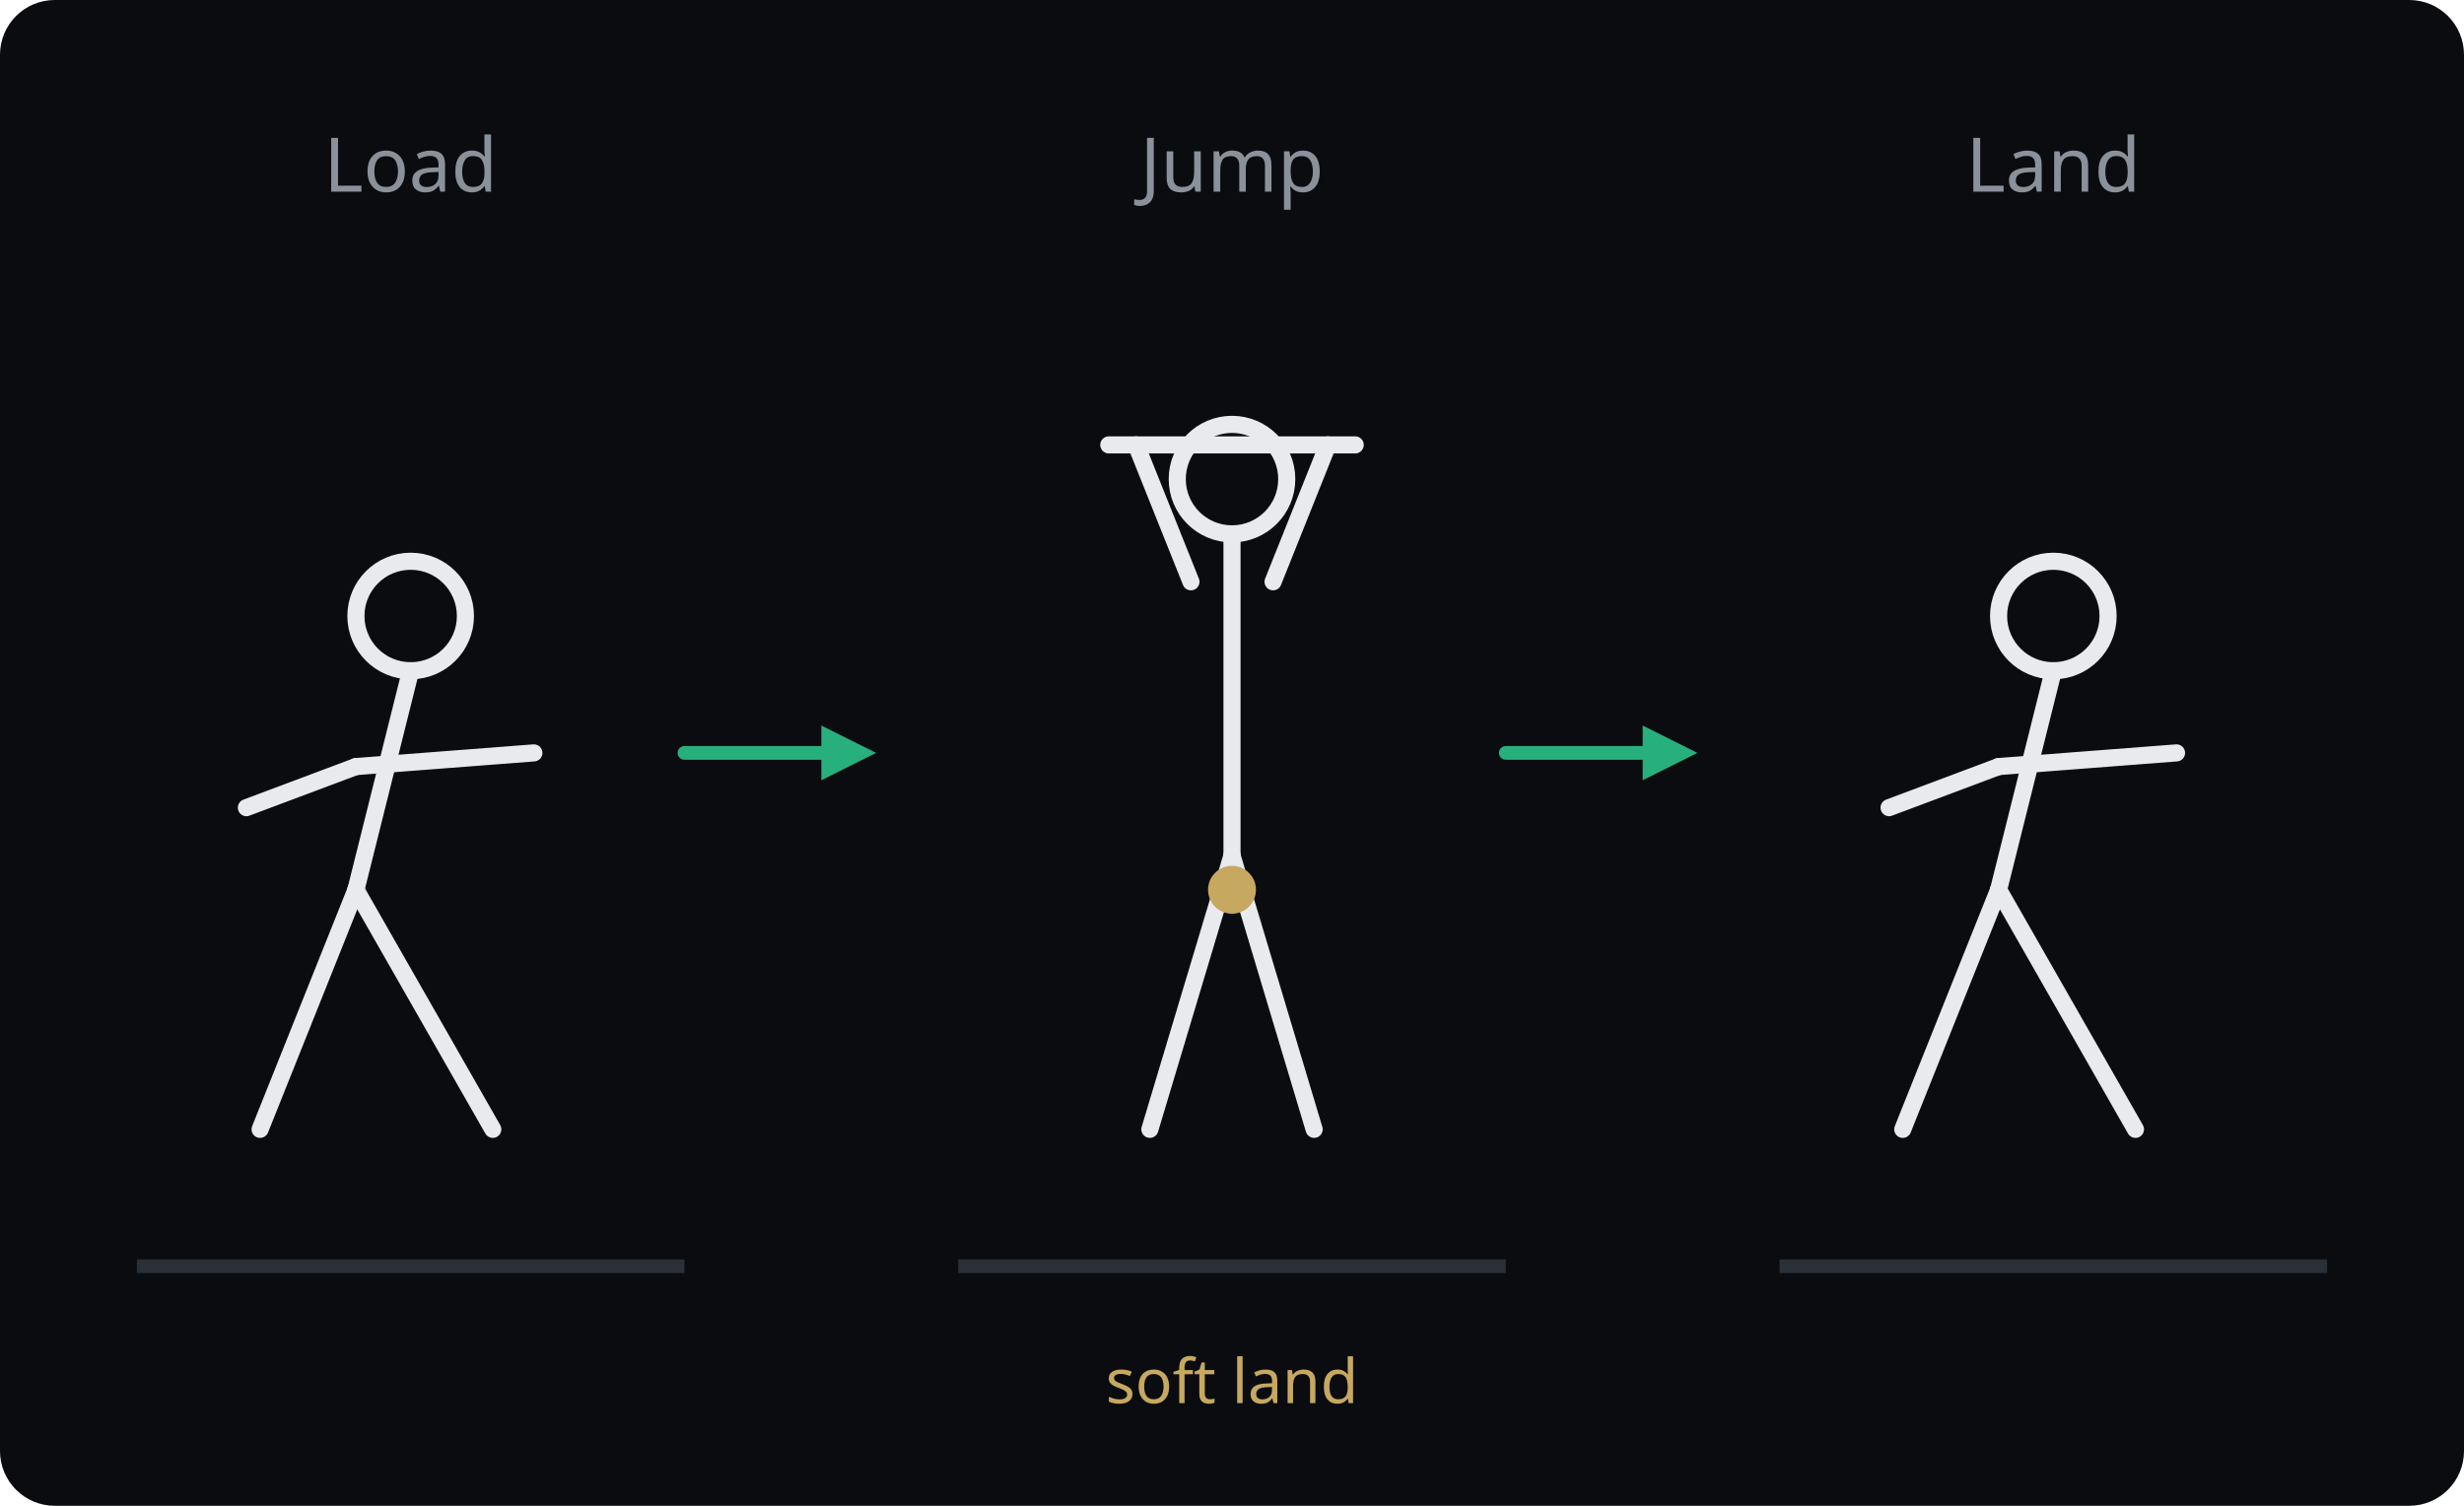
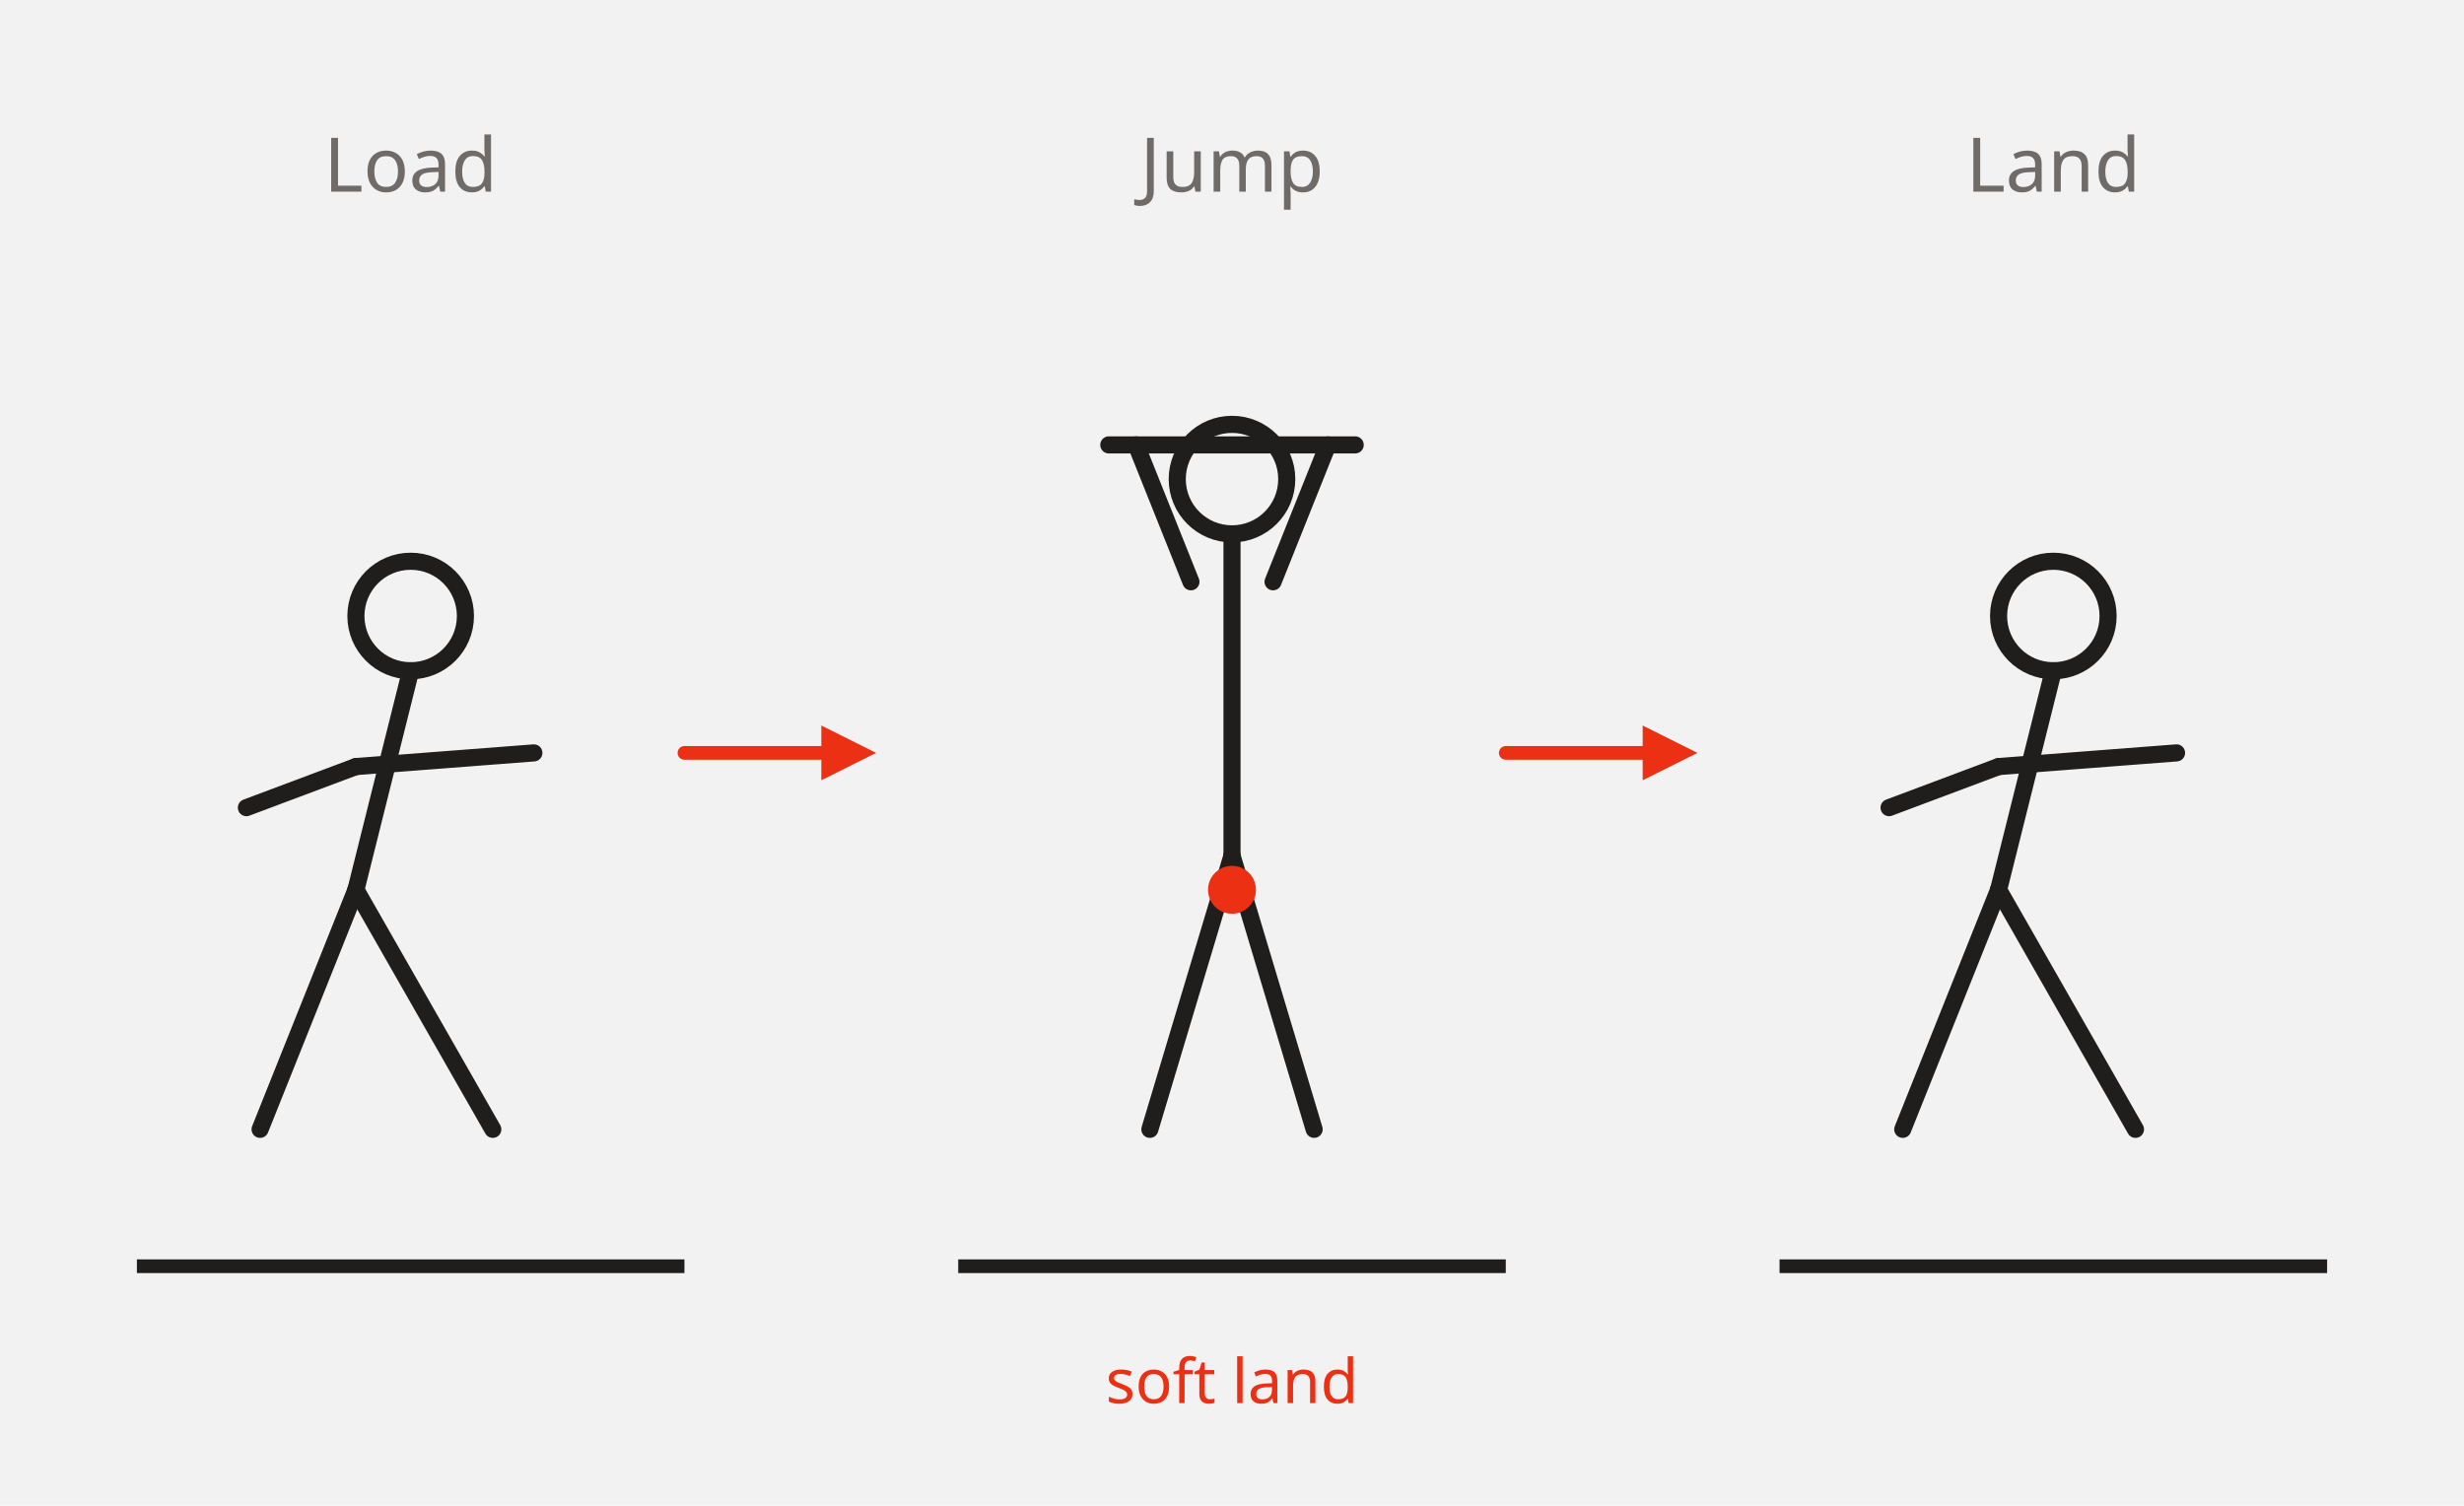
<svg xmlns="http://www.w3.org/2000/svg" viewBox="0 0 360 220" fill="none" role="img" aria-label="Jump squat form: Load, Jump, Land">
-   <rect width="360" height="220" fill="#0a0c10" rx="8" />
-   <text x="60" y="28" text-anchor="middle" fill="#8b919a" font-family="system-ui,sans-serif" font-size="11">Load</text>
-   <text x="180" y="28" text-anchor="middle" fill="#8b919a" font-family="system-ui,sans-serif" font-size="11">Jump</text>
-   <text x="300" y="28" text-anchor="middle" fill="#8b919a" font-family="system-ui,sans-serif" font-size="11">Land</text>
-   <line x1="20" y1="185" x2="100" y2="185" stroke="#2a3038" stroke-width="2" />
-   <line x1="140" y1="185" x2="220" y2="185" stroke="#2a3038" stroke-width="2" />
-   <line x1="260" y1="185" x2="340" y2="185" stroke="#2a3038" stroke-width="2" />
-   <g stroke="#e8eaed" stroke-width="2.5" stroke-linecap="round" stroke-linejoin="round">
+   <rect width="360" height="220" fill="#f3f2f2" />
+   <text x="60" y="28" text-anchor="middle" fill="#6f6b69" font-family="Archivo, system-ui, sans-serif" font-size="11">Load</text>
+   <text x="180" y="28" text-anchor="middle" fill="#6f6b69" font-family="Archivo, system-ui, sans-serif" font-size="11">Jump</text>
+   <text x="300" y="28" text-anchor="middle" fill="#6f6b69" font-family="Archivo, system-ui, sans-serif" font-size="11">Land</text>
+   <line x1="20" y1="185" x2="100" y2="185" stroke="#201e1d" stroke-width="2" />
+   <line x1="140" y1="185" x2="220" y2="185" stroke="#201e1d" stroke-width="2" />
+   <line x1="260" y1="185" x2="340" y2="185" stroke="#201e1d" stroke-width="2" />
+   <g stroke="#201e1d" stroke-width="2.5" stroke-linecap="round" stroke-linejoin="round">
    <circle cx="60" cy="90" r="8" />
    <line x1="60" y1="98" x2="52" y2="130" />
    <line x1="52" y1="112" x2="36" y2="118" />
    <line x1="52" y1="112" x2="78" y2="110" />
    <line x1="52" y1="130" x2="38" y2="165" />
    <line x1="52" y1="130" x2="72" y2="165" />
  </g>
-   <g stroke="#e8eaed" stroke-width="2.5" stroke-linecap="round" stroke-linejoin="round">
+   <g stroke="#201e1d" stroke-width="2.5" stroke-linecap="round" stroke-linejoin="round">
    <circle cx="180" cy="70" r="8" />
    <line x1="180" y1="78" x2="180" y2="125" />
    <line x1="162" y1="65" x2="198" y2="65" />
    <line x1="166" y1="65" x2="174" y2="85" />
    <line x1="194" y1="65" x2="186" y2="85" />
    <line x1="180" y1="125" x2="168" y2="165" />
    <line x1="180" y1="125" x2="192" y2="165" />
  </g>
-   <g stroke="#e8eaed" stroke-width="2.5" stroke-linecap="round" stroke-linejoin="round">
+   <g stroke="#201e1d" stroke-width="2.5" stroke-linecap="round" stroke-linejoin="round">
    <circle cx="300" cy="90" r="8" />
    <line x1="300" y1="98" x2="292" y2="130" />
    <line x1="292" y1="112" x2="276" y2="118" />
    <line x1="292" y1="112" x2="318" y2="110" />
    <line x1="292" y1="130" x2="278" y2="165" />
    <line x1="292" y1="130" x2="312" y2="165" />
  </g>
-   <path d="M100 110 L120 110" stroke="#27b07d" stroke-width="2" stroke-linecap="round" />
-   <polygon points="120,106 128,110 120,114" fill="#27b07d" />
-   <path d="M220 110 L240 110" stroke="#27b07d" stroke-width="2" stroke-linecap="round" />
-   <polygon points="240,106 248,110 240,114" fill="#27b07d" />
-   <circle cx="180" cy="130" r="3.5" fill="#c7a860" />
-   <text x="180" y="205" text-anchor="middle" fill="#c7a860" font-family="system-ui,sans-serif" font-size="9">soft land</text>
+   <path d="M100 110 L120 110" stroke="#ec3013" stroke-width="2" stroke-linecap="round" />
+   <polygon points="120,106 128,110 120,114" fill="#ec3013" />
+   <path d="M220 110 L240 110" stroke="#ec3013" stroke-width="2" stroke-linecap="round" />
+   <polygon points="240,106 248,110 240,114" fill="#ec3013" />
+   <circle cx="180" cy="130" r="3.5" fill="#ec3013" />
+   <text x="180" y="205" text-anchor="middle" fill="#ec3013" font-family="Archivo, system-ui, sans-serif" font-size="9">soft land</text>
</svg>
